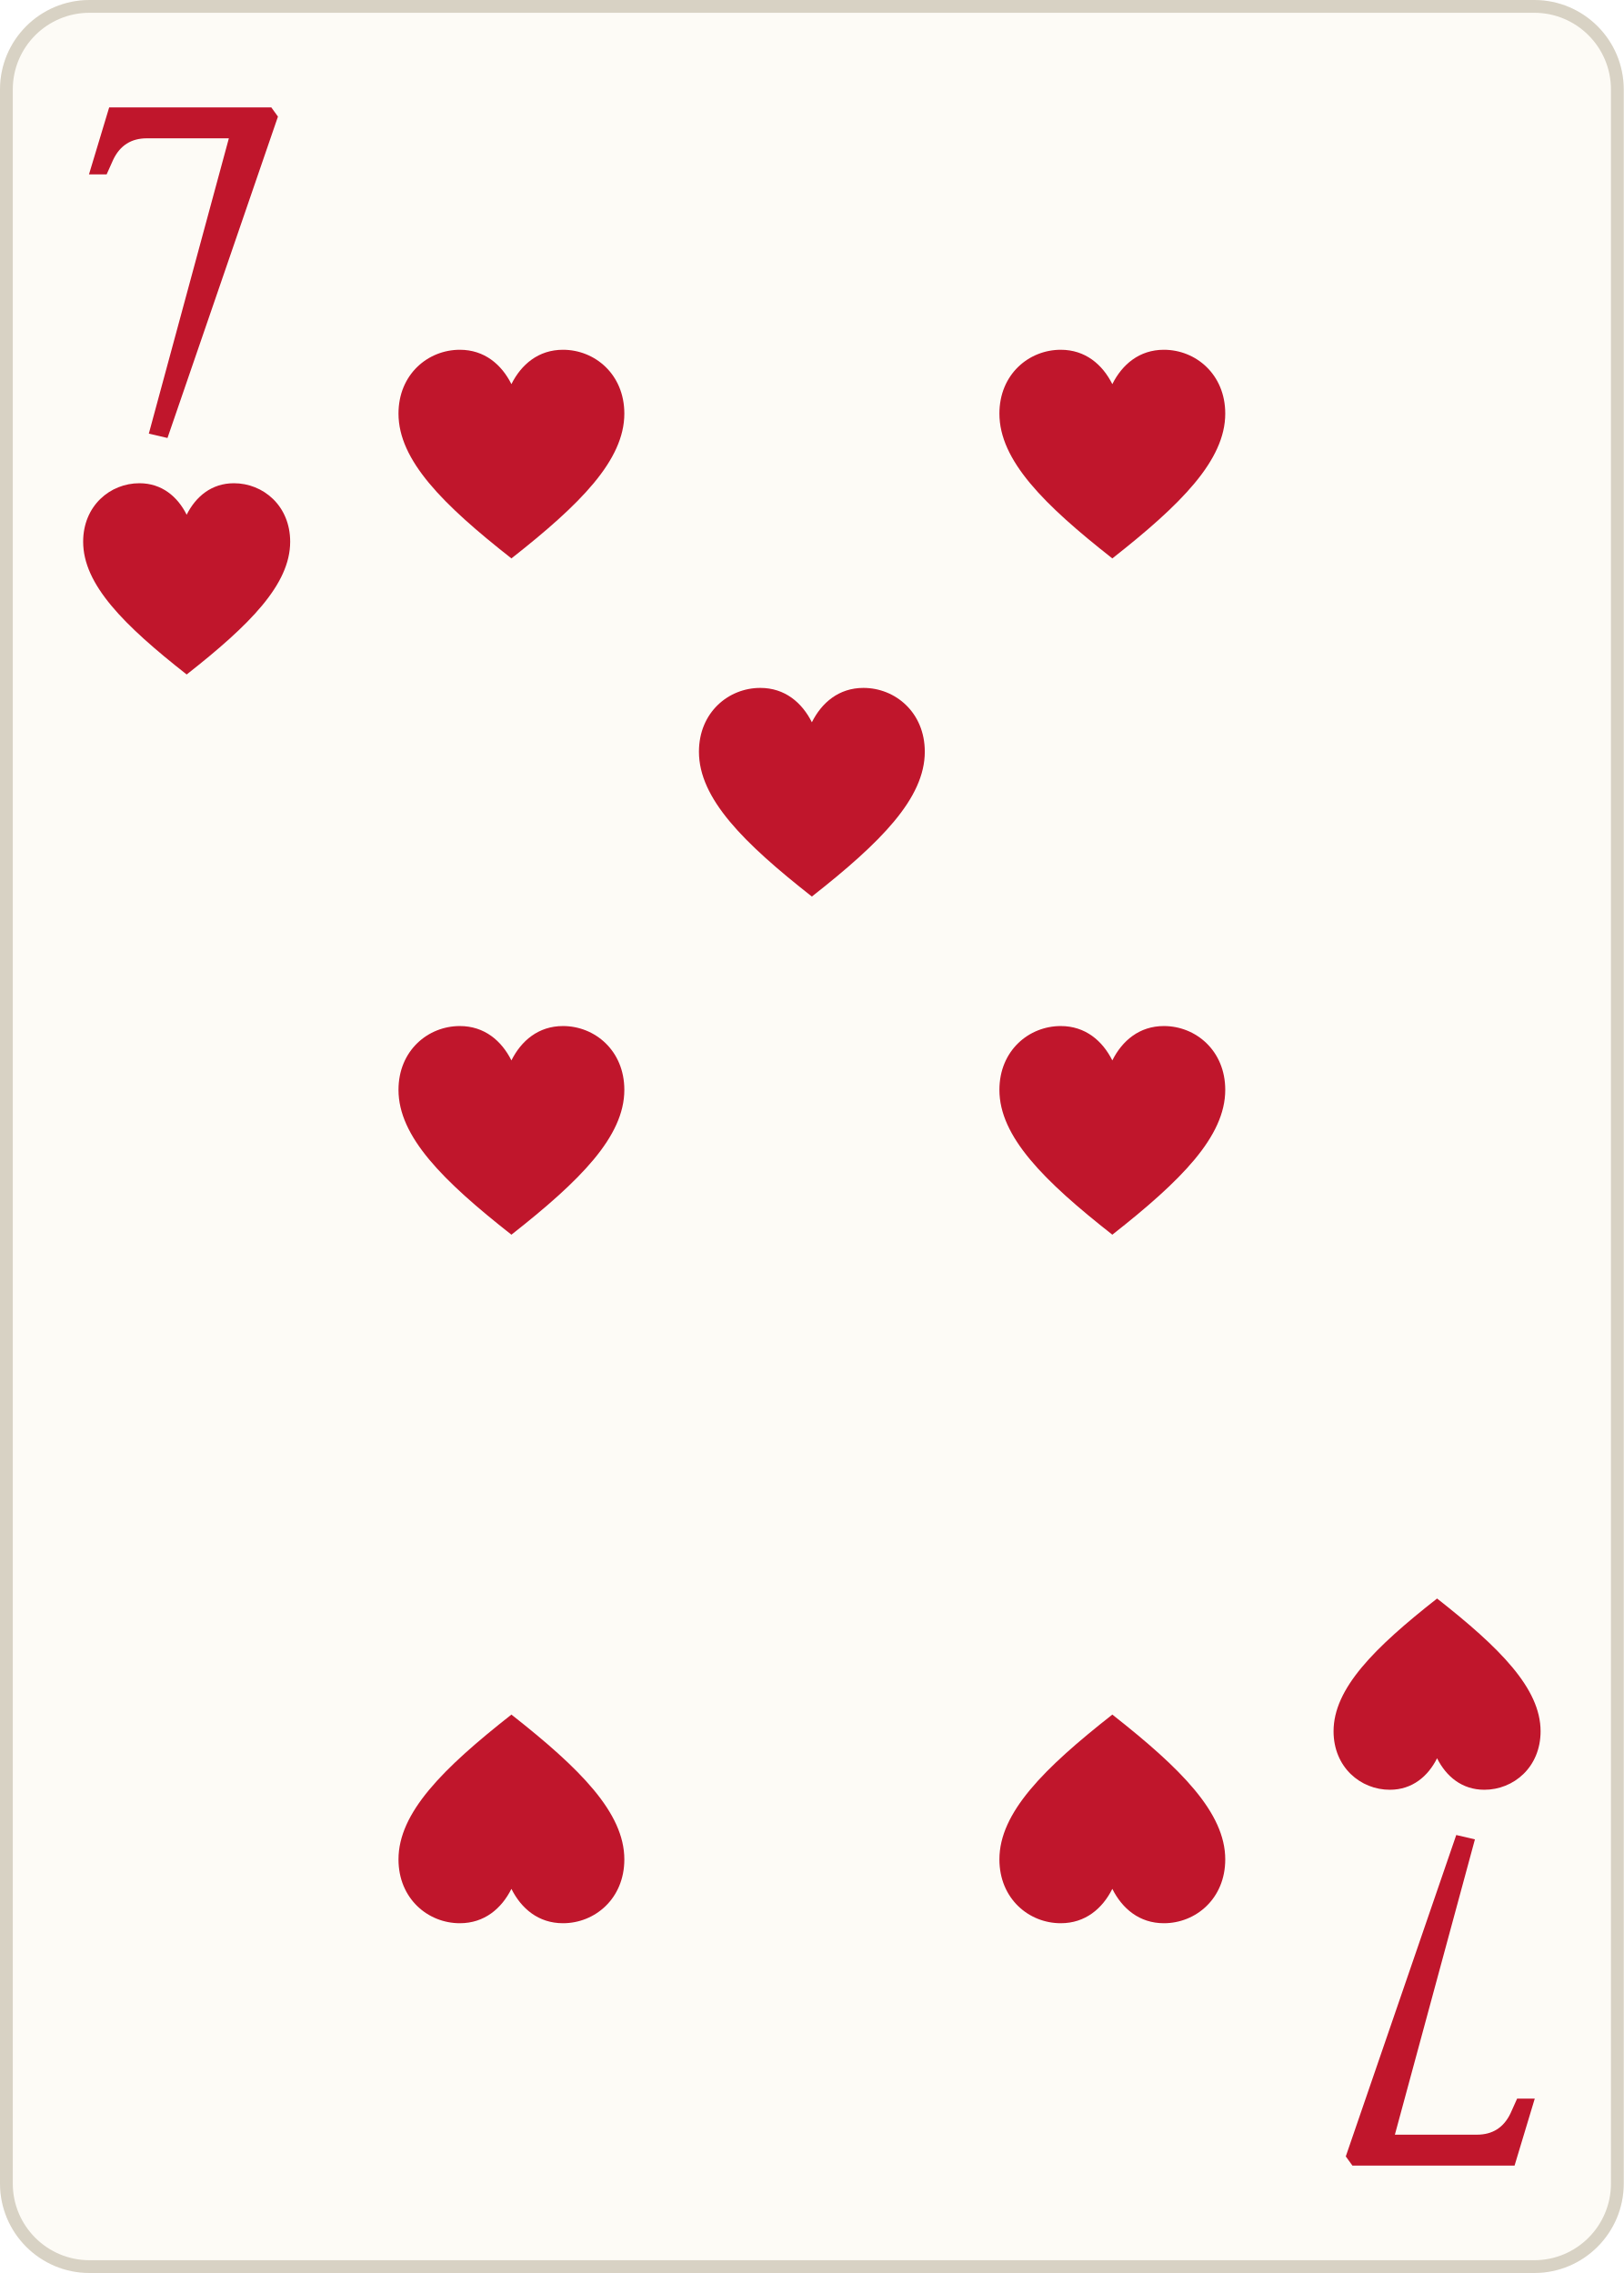
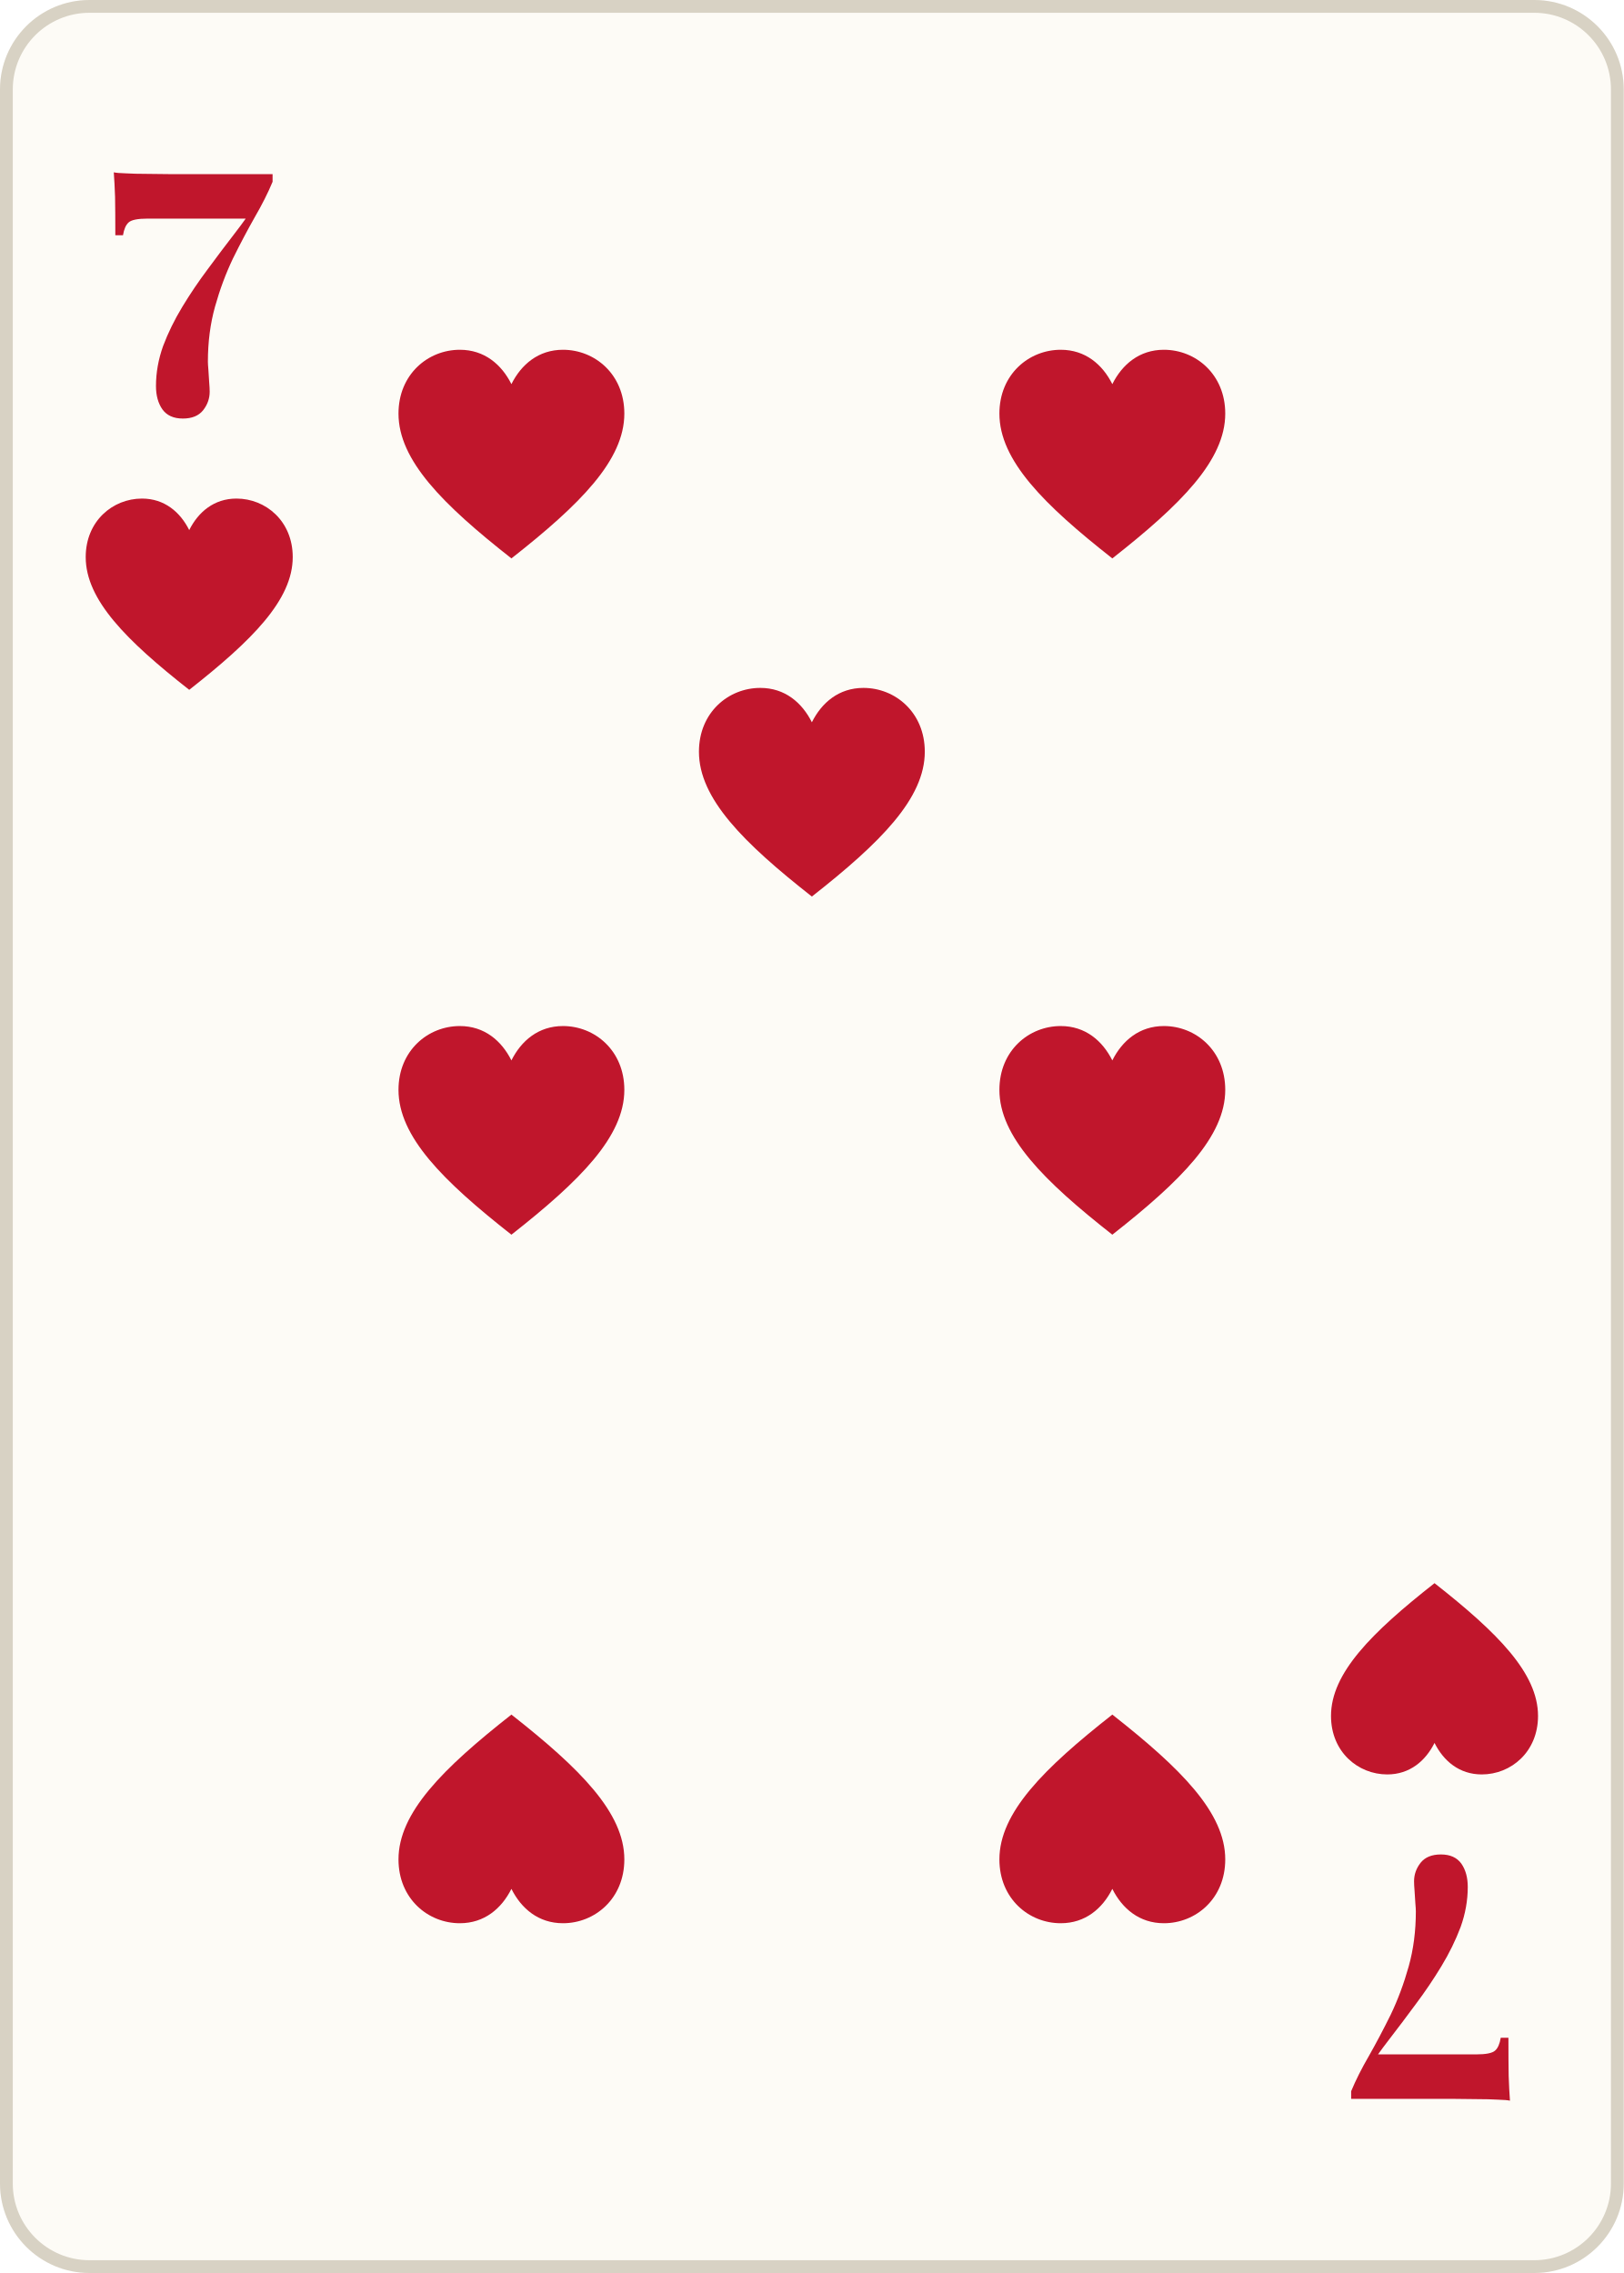
<svg xmlns="http://www.w3.org/2000/svg" width="63.5mm" height="88.9mm" viewBox="0 0 63.5 88.9" role="img" aria-label="7 of Hearts">
  <defs>
-     <clipPath id="cR0-card">
+     <clipPath id="hearts-7-card">
      <rect x="0" y="0" width="63.5" height="88.9" rx="3.5" />
    </clipPath>
  </defs>
-   <g clip-path="url(#cR0-card)">
+   <g clip-path="url(#hearts-7-card)">
    <rect x="0" y="0" width="63.5" height="88.9" fill="#fdfbf6" />
    <g transform="translate(20 18) scale(0.096) translate(-50 -50)" fill="#c0162c">
      <path d="M50 90C22 68 4 50 4 31 4 15 16 5 29 5c10 0 17 6 21 14 4-8 11-14 21-14 13 0 25 10 25 26 0 19-18 37-46 59Z" />
    </g>
    <g transform="translate(43.5 18) scale(0.096) translate(-50 -50)" fill="#c0162c">
      <path d="M50 90C22 68 4 50 4 31 4 15 16 5 29 5c10 0 17 6 21 14 4-8 11-14 21-14 13 0 25 10 25 26 0 19-18 37-46 59Z" />
    </g>
    <g transform="translate(31.75 31.225) scale(0.096) translate(-50 -50)" fill="#c0162c">
      <path d="M50 90C22 68 4 50 4 31 4 15 16 5 29 5c10 0 17 6 21 14 4-8 11-14 21-14 13 0 25 10 25 26 0 19-18 37-46 59Z" />
    </g>
    <g transform="translate(20 44.45) scale(0.096) translate(-50 -50)" fill="#c0162c">
      <path d="M50 90C22 68 4 50 4 31 4 15 16 5 29 5c10 0 17 6 21 14 4-8 11-14 21-14 13 0 25 10 25 26 0 19-18 37-46 59Z" />
    </g>
    <g transform="translate(43.5 44.45) scale(0.096) translate(-50 -50)" fill="#c0162c">
      <path d="M50 90C22 68 4 50 4 31 4 15 16 5 29 5c10 0 17 6 21 14 4-8 11-14 21-14 13 0 25 10 25 26 0 19-18 37-46 59Z" />
    </g>
    <g transform="translate(20 70.9) rotate(180) scale(0.096) translate(-50 -50)" fill="#c0162c">
      <path d="M50 90C22 68 4 50 4 31 4 15 16 5 29 5c10 0 17 6 21 14 4-8 11-14 21-14 13 0 25 10 25 26 0 19-18 37-46 59Z" />
    </g>
    <g transform="translate(43.5 70.9) rotate(180) scale(0.096) translate(-50 -50)" fill="#c0162c">
      <path d="M50 90C22 68 4 50 4 31 4 15 16 5 29 5c10 0 17 6 21 14 4-8 11-14 21-14 13 0 25 10 25 26 0 19-18 37-46 59Z" />
    </g>
-     <g transform="translate(2.3 -0.6)">
-       <path d="M6.65 6.01L3.44 6.01Q2.53 6.01 2.13 6.84L1.87 7.42L1.18 7.42L1.97 4.8L8.31 4.8L8.57 5.16L4.25 17.73L3.52 17.56Z" fill="#c0162c" />
+     <g transform="translate(2.4 0)">
+       <path d="M2.05 6.74Q2.18 6.77 2.53 6.78Q2.87 6.8 3.32 6.8Q3.77 6.81 4.2 6.81L8.26 6.81L8.26 7.11Q7.99 7.76 7.56 8.5Q7.14 9.24 6.71 10.11Q6.29 10.99 6.01 11.99Q5.73 12.99 5.73 14.15Q5.73 14.24 5.75 14.47Q5.77 14.7 5.78 14.94Q5.8 15.18 5.8 15.32Q5.8 15.72 5.54 16.05Q5.28 16.37 4.75 16.37Q4.21 16.37 3.95 16.01Q3.7 15.65 3.7 15.1Q3.7 14.31 3.98 13.53Q4.27 12.76 4.73 12Q5.19 11.24 5.73 10.52Q6.26 9.8 6.77 9.14Q7.28 8.48 7.66 7.89L7.32 8.55L3.38 8.55Q2.79 8.55 2.63 8.7Q2.47 8.84 2.41 9.2L2.11 9.2Q2.11 8.25 2.1 7.7Q2.08 7.14 2.05 6.74Z" fill="#c0162c" />
      <g transform="translate(5 23.46) scale(0.088) translate(-50 -50)" fill="#c0162c">
        <path d="M50 90C22 68 4 50 4 31 4 15 16 5 29 5c10 0 17 6 21 14 4-8 11-14 21-14 13 0 25 10 25 26 0 19-18 37-46 59Z" />
      </g>
    </g>
    <g transform="rotate(180 31.75 44.45)">
-       <g transform="translate(2.3 -0.6)">
-         <path d="M6.65 6.01L3.44 6.01Q2.53 6.01 2.13 6.84L1.87 7.42L1.18 7.42L1.97 4.8L8.31 4.8L8.57 5.16L4.25 17.73L3.52 17.56Z" fill="#c0162c" />
+       <g transform="translate(2.4 0)">
+         <path d="M2.05 6.74Q2.18 6.77 2.53 6.78Q2.87 6.8 3.32 6.8Q3.77 6.81 4.2 6.81L8.26 6.81L8.26 7.11Q7.99 7.76 7.56 8.5Q7.14 9.24 6.71 10.11Q6.29 10.99 6.01 11.99Q5.73 12.99 5.73 14.15Q5.73 14.24 5.75 14.47Q5.77 14.7 5.78 14.94Q5.8 15.18 5.8 15.32Q5.8 15.72 5.54 16.05Q5.28 16.37 4.75 16.37Q4.21 16.37 3.95 16.01Q3.7 15.65 3.7 15.1Q3.7 14.31 3.98 13.53Q4.27 12.76 4.73 12Q5.19 11.24 5.73 10.52Q6.26 9.8 6.77 9.14Q7.28 8.48 7.66 7.89L7.32 8.55L3.38 8.55Q2.79 8.55 2.63 8.7Q2.47 8.84 2.41 9.2L2.11 9.2Q2.11 8.25 2.1 7.7Q2.08 7.14 2.05 6.74Z" fill="#c0162c" />
        <g transform="translate(5 23.46) scale(0.088) translate(-50 -50)" fill="#c0162c">
          <path d="M50 90C22 68 4 50 4 31 4 15 16 5 29 5c10 0 17 6 21 14 4-8 11-14 21-14 13 0 25 10 25 26 0 19-18 37-46 59Z" />
        </g>
      </g>
    </g>
  </g>
  <rect x="0.25" y="0.25" width="63" height="88.4" rx="3.25" fill="none" stroke="#d8d2c4" stroke-width="0.5" />
</svg>
